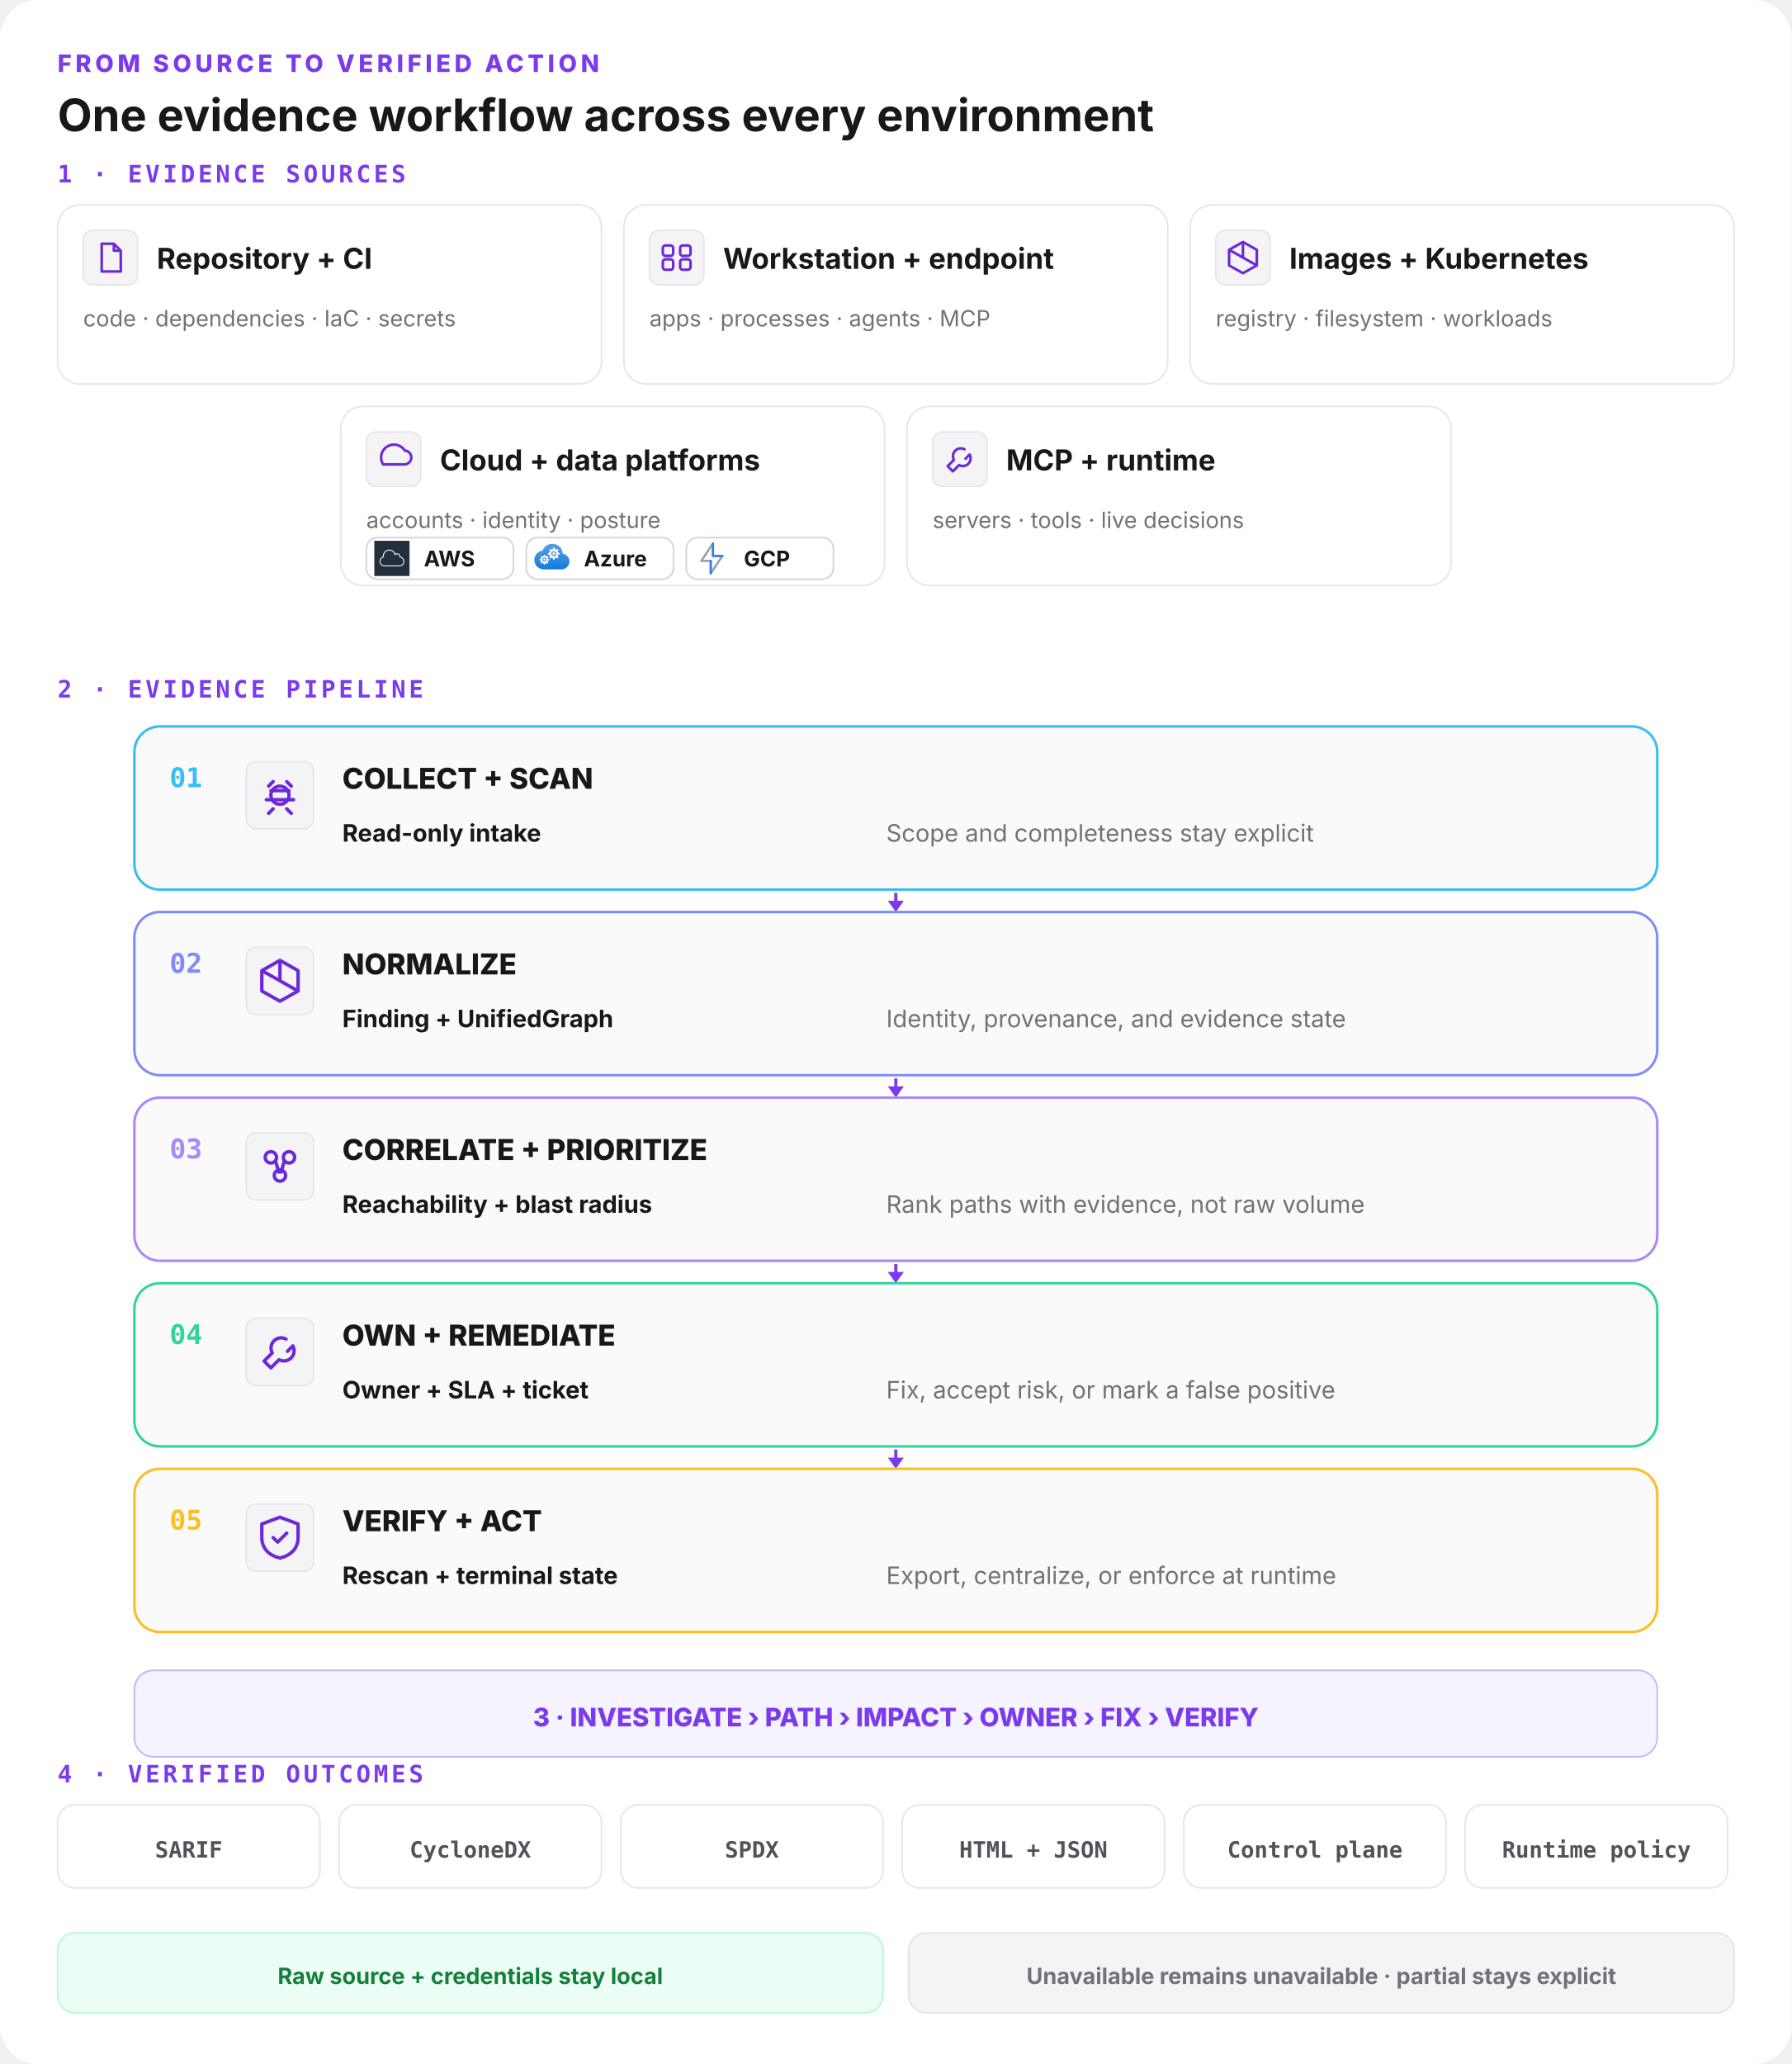
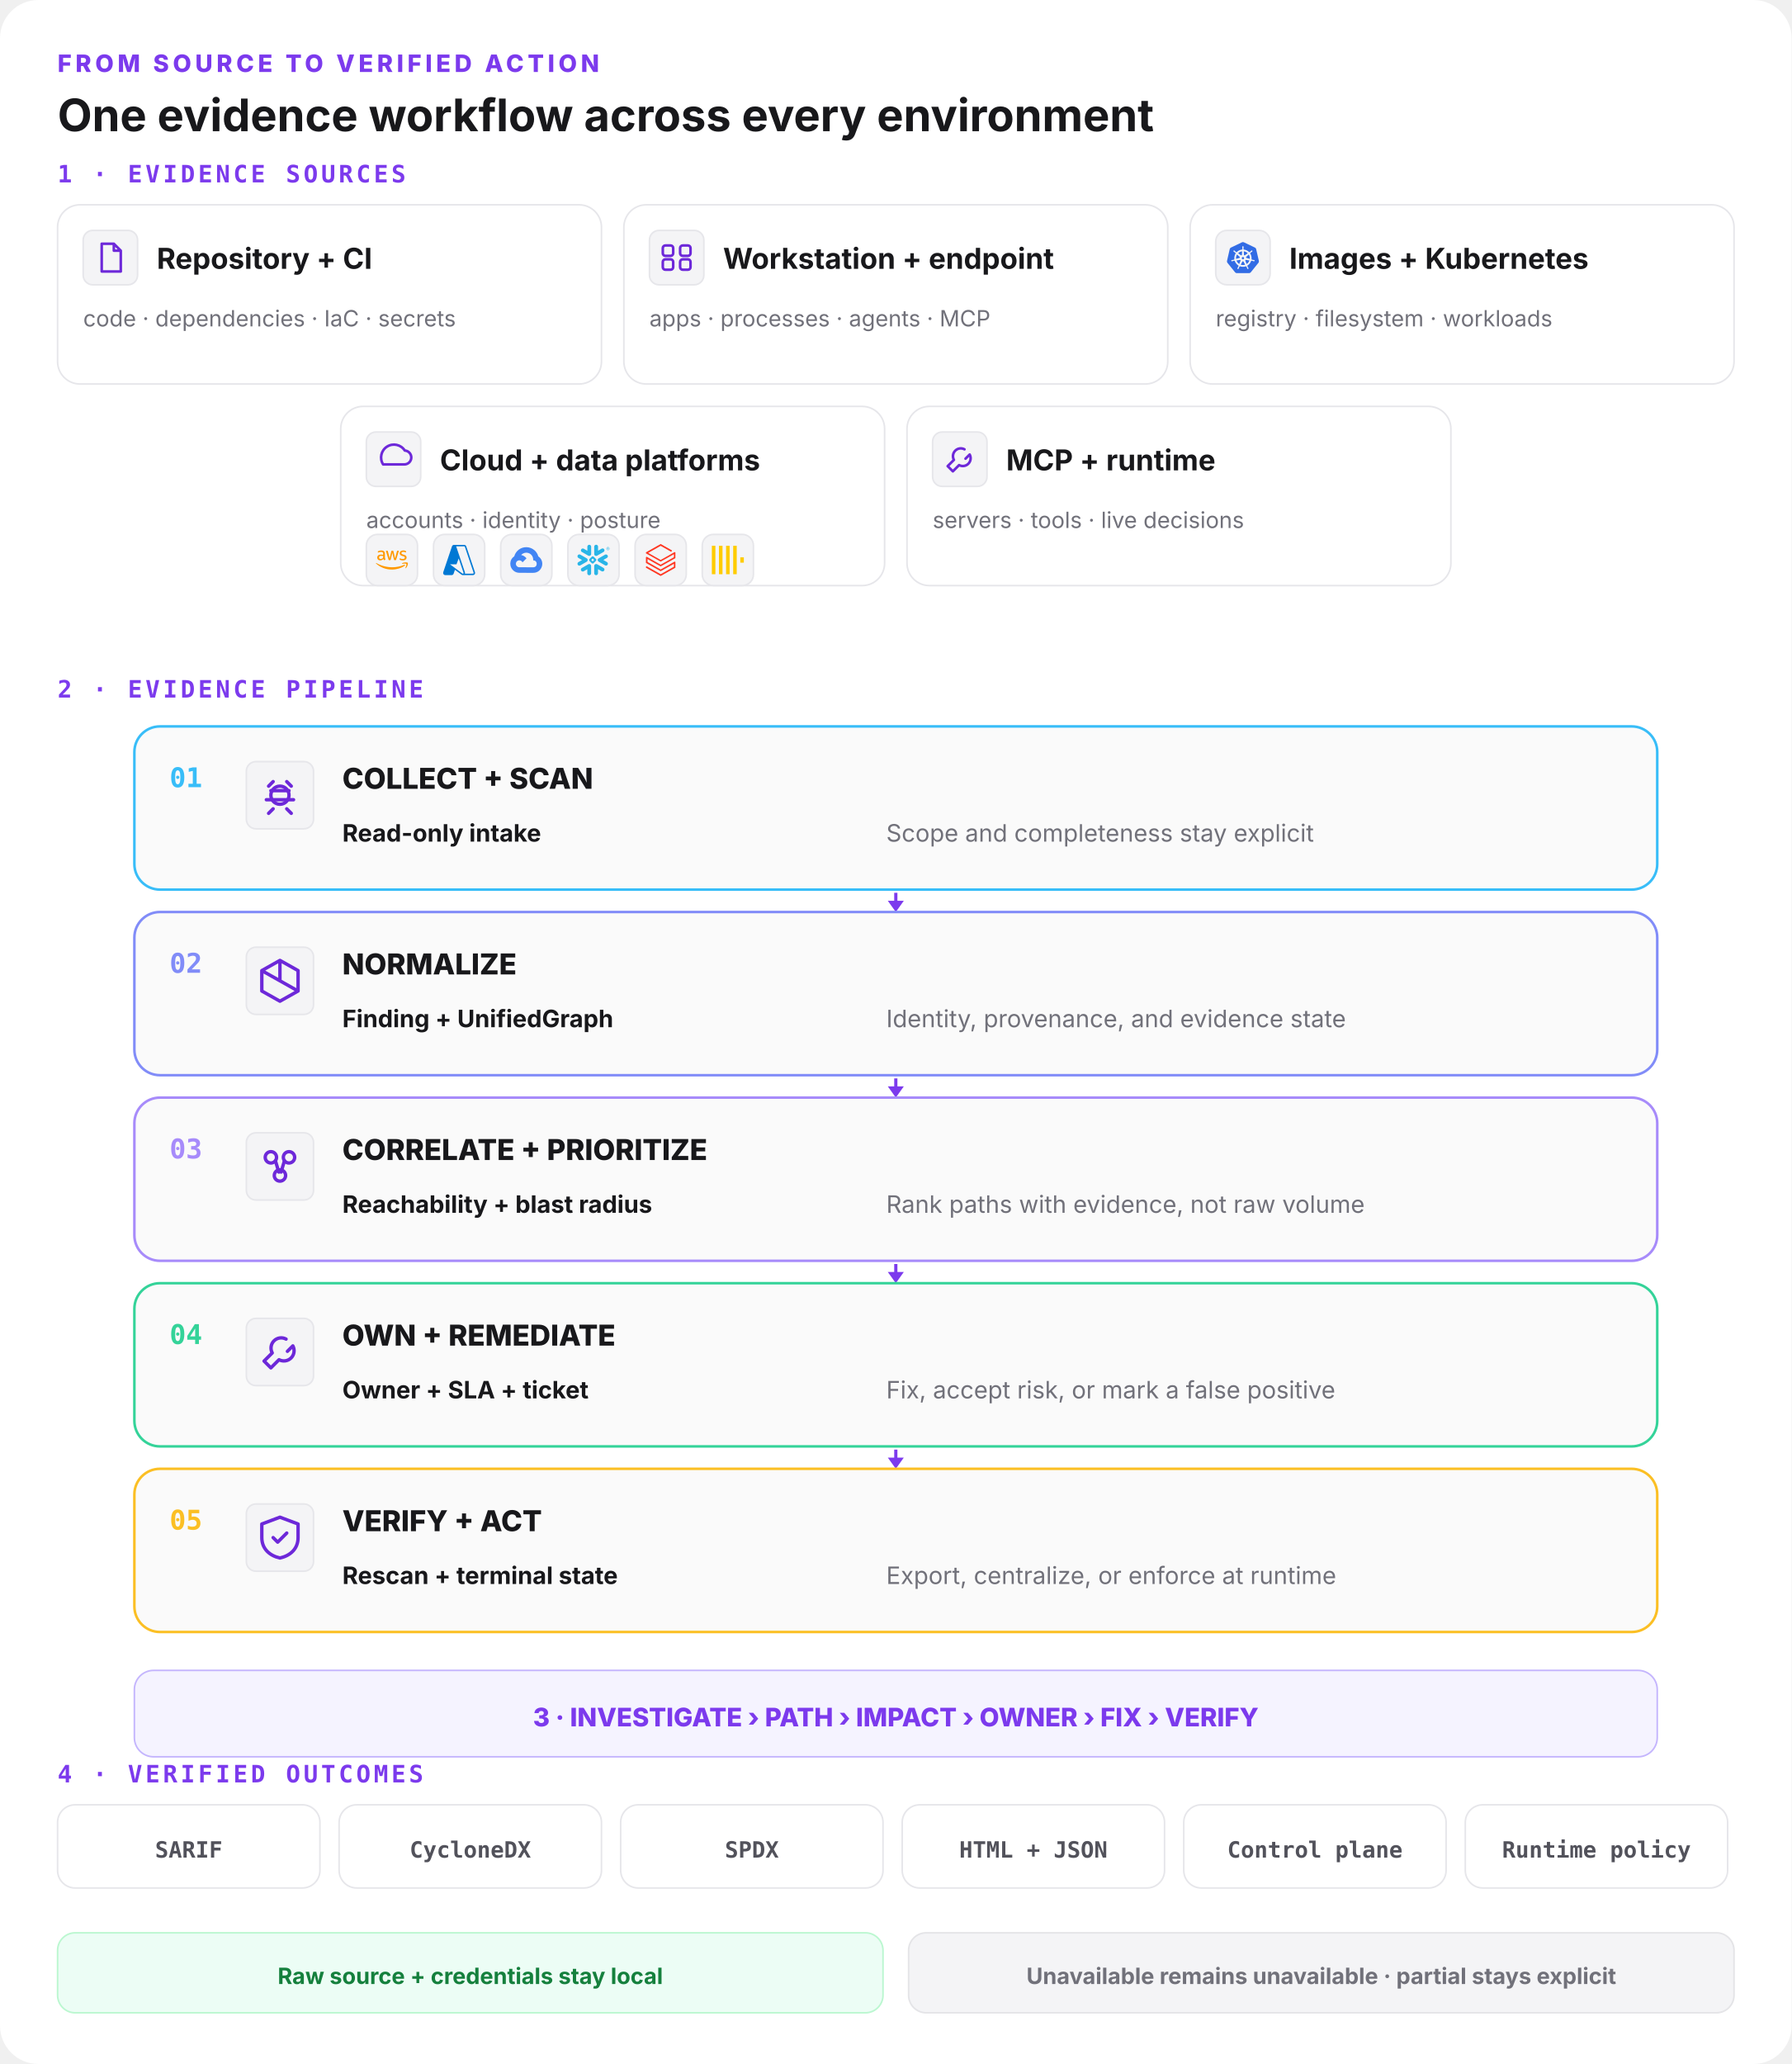
<svg xmlns="http://www.w3.org/2000/svg" width="1120" height="1290" viewBox="0 0 1120 1290" fill="none">
  <rect width="1120" height="1290" rx="24" fill="#ffffff" />
  <text x="36" y="45" font-family="Inter,system-ui,sans-serif" font-size="15" font-weight="800" letter-spacing="0.16em" fill="#7c3aed">FROM SOURCE TO VERIFIED ACTION</text>
  <text x="36" y="82" font-family="Inter,system-ui,sans-serif" font-size="28" font-weight="750" fill="#18181b">One evidence workflow across every environment</text>
  <text x="36" y="114" font-family="ui-monospace,monospace" font-size="15" font-weight="800" letter-spacing="0.13em" fill="#7c3aed">1 · EVIDENCE SOURCES</text>
  <rect x="36.0" y="128" width="340" height="112" rx="14" fill="#ffffff" stroke="#e6e6ea" />
  <rect x="52.0" y="144" width="34" height="34" rx="6" fill="#f4f4f6" stroke="#e6e6ea" />
  <g transform="translate(56.0,148) scale(1.083333)" fill="none" stroke="#6d28d9" stroke-width="1.5" stroke-linecap="round" stroke-linejoin="round">
    <path d="M7 4h7l4 4v12H7z M14 4v4h4" />
  </g>
  <text x="98.0" y="168" font-family="Inter,system-ui,sans-serif" font-size="18" font-weight="750" fill="#18181b">Repository + CI</text>
  <text x="52.0" y="204" font-family="Inter,system-ui,sans-serif" font-size="14" fill="#71717a">code · dependencies · IaC · secrets</text>
  <rect x="390.0" y="128" width="340" height="112" rx="14" fill="#ffffff" stroke="#e6e6ea" />
  <rect x="406.0" y="144" width="34" height="34" rx="6" fill="#f4f4f6" stroke="#e6e6ea" />
  <g transform="translate(410.0,148) scale(1.083333)" fill="none" stroke="#6d28d9" stroke-width="1.5" stroke-linecap="round" stroke-linejoin="round">
    <rect x="4" y="5" width="6" height="6" rx="1.5" />
    <rect x="14" y="5" width="6" height="6" rx="1.5" />
    <rect x="4" y="13" width="6" height="6" rx="1.5" />
    <rect x="14" y="13" width="6" height="6" rx="1.5" />
  </g>
  <text x="452.0" y="168" font-family="Inter,system-ui,sans-serif" font-size="18" font-weight="750" fill="#18181b">Workstation + endpoint</text>
  <text x="406.0" y="204" font-family="Inter,system-ui,sans-serif" font-size="14" fill="#71717a">apps · processes · agents · MCP</text>
  <rect x="744.0" y="128" width="340" height="112" rx="14" fill="#ffffff" stroke="#e6e6ea" />
-   <rect x="760.0" y="144" width="34" height="34" rx="6" fill="#f4f4f6" stroke="#e6e6ea" />
-   <g transform="translate(764.0,148) scale(1.083333)" fill="none" stroke="#6d28d9" stroke-width="1.5" stroke-linecap="round" stroke-linejoin="round">
-     <path d="M12 3l8 4.5v9L12 21l-8-4.5v-9z M12 3v9 M4 7.5l16 9" />
+   <g data-vendor="Kubernetes">
+     <rect x="760.0" y="144" width="34" height="34" rx="7" fill="#f4f4f6" stroke="#e6e6ea" />
+     <g transform="translate(767.0,151) scale(0.8333333)" fill="#326CE5">
+       <path d="M10.204 14.35l.007.01-.999 2.413a5.171 5.171 0 0 1-2.075-2.597l2.578-.437.004.005a.44.44 0 0 1 .484.606zm-.833-2.129a.44.44 0 0 0 .173-.756l.002-.011L7.585 9.7a5.143 5.143 0 0 0-.73 3.255l2.514-.725.002-.009zm1.145-1.98a.44.44 0 0 0 .699-.337l.01-.005.15-2.62a5.144 5.144 0 0 0-3.01 1.442l2.147 1.523.004-.002zm.76 2.75l.723.349.722-.347.18-.78-.5-.623h-.804l-.5.623.179.779zm1.5-3.095a.44.44 0 0 0 .7.336l.008.003 2.134-1.513a5.188 5.188 0 0 0-2.992-1.442l.148 2.615.002.001zm10.876 5.97l-5.773 7.181a1.6 1.6 0 0 1-1.248.594l-9.261.003a1.6 1.6 0 0 1-1.247-.596l-5.776-7.18a1.583 1.583 0 0 1-.307-1.34L2.1 5.573c.108-.47.425-.864.863-1.073L11.305.513a1.606 1.606 0 0 1 1.385 0l8.345 3.985c.438.209.755.604.863 1.073l2.062 8.955c.108.47-.005.963-.308 1.34zm-3.289-2.057c-.042-.01-.103-.026-.145-.034-.174-.033-.315-.025-.479-.038-.35-.037-.638-.067-.895-.148-.105-.04-.18-.165-.216-.216l-.201-.059a6.45 6.45 0 0 0-.105-2.332 6.465 6.465 0 0 0-.936-2.163c.052-.047.15-.133.177-.159.008-.09.001-.183.094-.282.197-.185.444-.338.743-.522.142-.084.273-.137.415-.242.032-.024.076-.062.11-.089.24-.191.295-.52.123-.736-.172-.216-.506-.236-.745-.045-.034.027-.08.062-.111.088-.134.116-.217.23-.33.35-.246.25-.45.458-.673.609-.097.056-.239.037-.303.033l-.19.135a6.545 6.545 0 0 0-4.146-2.003l-.012-.223c-.065-.062-.143-.115-.163-.25-.022-.268.015-.557.057-.905.023-.163.061-.298.068-.475.001-.04-.001-.099-.001-.142 0-.306-.224-.555-.5-.555-.275 0-.499.249-.499.555l.001.014c0 .041-.002.092 0 .128.006.177.044.312.067.475.042.348.078.637.056.906a.545.545 0 0 1-.162.258l-.012.211a6.424 6.424 0 0 0-4.166 2.003 8.373 8.373 0 0 1-.18-.128c-.09.012-.18.04-.297-.029-.223-.15-.427-.358-.673-.608-.113-.12-.195-.234-.329-.349-.03-.026-.077-.062-.111-.088a.594.594 0 0 0-.348-.132.481.481 0 0 0-.398.176c-.172.216-.117.546.123.737l.007.005.104.083c.142.105.272.159.414.242.299.185.546.338.743.522.076.082.09.226.1.288l.16.143a6.462 6.462 0 0 0-1.02 4.506l-.208.06c-.055.072-.133.184-.215.217-.257.081-.546.11-.895.147-.164.014-.305.006-.48.039-.037.007-.09.02-.133.03l-.004.002-.007.002c-.295.071-.484.342-.423.608.061.267.349.429.645.365l.007-.001.01-.003.129-.029c.17-.046.294-.113.448-.172.33-.118.604-.217.87-.256.112-.009.23.069.288.101l.217-.037a6.5 6.5 0 0 0 2.88 3.596l-.09.218c.033.084.069.199.044.282-.097.252-.263.517-.452.813-.091.136-.185.242-.268.399-.02.037-.045.095-.064.134-.128.275-.034.591.213.71.248.12.556-.007.69-.282v-.002c.02-.039.046-.09.062-.127.07-.162.094-.301.144-.458.132-.332.205-.68.387-.897.05-.06.13-.082.215-.105l.113-.205a6.453 6.453 0 0 0 4.609.012l.106.192c.086.028.18.042.256.155.136.232.229.507.342.84.05.156.074.295.145.457.016.037.043.09.062.129.133.276.442.402.69.282.247-.118.341-.435.213-.71-.02-.039-.045-.096-.065-.134-.083-.156-.177-.261-.268-.398-.19-.296-.346-.541-.443-.793-.04-.13.007-.21.038-.294-.018-.022-.059-.144-.083-.202a6.499 6.499 0 0 0 2.88-3.622c.064.01.176.03.213.038.075-.05.144-.114.28-.104.266.039.54.138.87.256.154.06.277.128.448.173.036.01.088.019.13.028l.009.003.007.001c.297.064.584-.098.645-.365.06-.266-.128-.537-.423-.608zM16.4 9.701l-1.95 1.746v.005a.44.44 0 0 0 .173.757l.003.01 2.526.728a5.199 5.199 0 0 0-.108-1.674A5.208 5.208 0 0 0 16.4 9.7zm-4.013 5.325a.437.437 0 0 0-.404-.232.44.44 0 0 0-.372.233h-.002l-1.268 2.292a5.164 5.164 0 0 0 3.326.003l-1.27-2.296h-.01zm1.888-1.293a.44.44 0 0 0-.27.036.44.44 0 0 0-.214.572l-.003.004 1.01 2.438a5.15 5.15 0 0 0 2.081-2.615l-2.6-.44-.004.005z" />
+     </g>
  </g>
  <text x="806.0" y="168" font-family="Inter,system-ui,sans-serif" font-size="18" font-weight="750" fill="#18181b">Images + Kubernetes</text>
  <text x="760.0" y="204" font-family="Inter,system-ui,sans-serif" font-size="14" fill="#71717a">registry · filesystem · workloads</text>
  <rect x="213.0" y="254" width="340" height="112" rx="14" fill="#ffffff" stroke="#e6e6ea" />
  <rect x="229.0" y="270" width="34" height="34" rx="6" fill="#f4f4f6" stroke="#e6e6ea" />
  <g transform="translate(233.0,274) scale(1.083333)" fill="none" stroke="#6d28d9" stroke-width="1.5" stroke-linecap="round" stroke-linejoin="round">
    <path d="M6 15h12a4 4 0 0 0 .5-8A6 6 0 0 0 6 15z" />
  </g>
  <text x="275.0" y="294" font-family="Inter,system-ui,sans-serif" font-size="18" font-weight="750" fill="#18181b">Cloud + data platforms</text>
  <text x="229.0" y="330" font-family="Inter,system-ui,sans-serif" font-size="14" fill="#71717a">accounts · identity · posture</text>
-   <rect x="229.0" y="336" width="92" height="26" rx="7" fill="#ffffff" stroke="#d4d4d8" />
-   <g transform="translate(234.0,338) scale(0.55)">
-     <g stroke="none" stroke-width="1" fill="none" fill-rule="evenodd">
-       <rect fill="#242F3E" x="0" y="0" width="40" height="40" />
-       <path d="M28.993,27.995 L11.487,27.976 C9.121,27.974 7.154,26.129 7.012,23.775 C7.004,23.652 7,23.526 7,23.397 C7,20.299 9.091,19.287 10.337,18.959 C10.577,18.896 10.735,18.666 10.707,18.419 C10.676,18.149 10.659,17.875 10.659,17.596 C10.659,15.132 12.308,12.482 14.415,11.563 C15.359,11.15 16.232,10.986 17.023,10.986 C19.276,10.986 20.867,12.315 21.561,13.033 C22.329,13.826 22.927,14.838 23.34,16.042 C23.4,16.219 23.555,16.347 23.74,16.374 C23.918,16.401 24.109,16.323 24.219,16.171 C24.807,15.35 25.766,14.982 26.659,15.239 C27.782,15.56 28.516,16.727 28.62,18.307 C28.578,18.576 28.759,18.829 29.027,18.877 C30.222,19.089 33,19.957 33,23.44 C33,27.589 29.114,27.982 28.993,27.995 M29.594,17.974 C29.379,16.067 28.4,14.696 26.934,14.278 C25.899,13.982 24.811,14.245 23.989,14.95 C23.553,13.936 22.979,13.06 22.28,12.338 C20.023,10.005 16.933,9.372 14.014,10.646 C11.531,11.73 9.659,14.718 9.659,17.596 C9.659,17.77 9.665,17.943 9.676,18.114 C8.319,18.573 6,19.875 6,23.397 C6,23.549 6.004,23.696 6.014,23.838 C6.188,26.716 8.593,28.973 11.486,28.976 L29.034,28.993 C29.084,28.989 34,28.519 34,23.44 C34,19.502 31.003,18.314 29.594,17.974" fill="#FFFFFF" />
+   <g data-vendor="AWS">
+     <rect x="229.0" y="334" width="32" height="32" rx="7" fill="#f4f4f6" stroke="#e6e6ea" />
+     <g transform="translate(235.0,340) scale(0.8333333)" fill="#FF9900">
+       <path d="M6.763 10.036c0 .296.032.535.088.71.064.176.144.368.256.576.04.063.056.127.056.183 0 .08-.048.16-.152.24l-.503.335a.383.383 0 0 1-.208.072c-.08 0-.16-.04-.239-.112a2.47 2.47 0 0 1-.287-.375 6.18 6.18 0 0 1-.248-.471c-.622.734-1.405 1.101-2.347 1.101-.67 0-1.205-.191-1.596-.574-.391-.384-.59-.894-.59-1.533 0-.678.239-1.23.726-1.644.487-.415 1.133-.623 1.955-.623.272 0 .551.024.846.064.296.04.6.104.918.176v-.583c0-.607-.127-1.03-.375-1.277-.255-.248-.686-.367-1.3-.367-.28 0-.568.031-.863.103-.295.072-.583.16-.862.272a2.287 2.287 0 0 1-.28.104.488.488 0 0 1-.127.023c-.112 0-.168-.08-.168-.247v-.391c0-.128.016-.224.056-.28a.597.597 0 0 1 .224-.167c.279-.144.614-.264 1.005-.36a4.84 4.84 0 0 1 1.246-.151c.95 0 1.644.216 2.091.647.439.43.662 1.085.662 1.963v2.586zm-3.24 1.214c.263 0 .534-.048.822-.144.287-.096.543-.271.758-.51.128-.152.224-.32.272-.512.047-.191.08-.423.08-.694v-.335a6.66 6.66 0 0 0-.735-.136 6.02 6.02 0 0 0-.75-.048c-.535 0-.926.104-1.19.32-.263.215-.39.518-.39.917 0 .375.095.655.295.846.191.2.47.296.838.296zm6.41.862c-.144 0-.24-.024-.304-.08-.064-.048-.12-.16-.168-.311L7.586 5.55a1.398 1.398 0 0 1-.072-.32c0-.128.064-.2.191-.2h.783c.151 0 .255.025.31.08.065.048.113.16.16.312l1.342 5.284 1.245-5.284c.04-.16.088-.264.151-.312a.549.549 0 0 1 .32-.08h.638c.152 0 .256.025.32.08.063.048.12.16.151.312l1.261 5.348 1.381-5.348c.048-.16.104-.264.16-.312a.52.52 0 0 1 .311-.08h.743c.127 0 .2.065.2.2 0 .04-.009.08-.017.128a1.137 1.137 0 0 1-.056.2l-1.923 6.17c-.048.16-.104.263-.168.311a.51.51 0 0 1-.303.08h-.687c-.151 0-.255-.024-.32-.08-.063-.056-.119-.16-.15-.32l-1.238-5.148-1.23 5.14c-.04.16-.087.264-.15.32-.065.056-.177.08-.32.08zm10.256.215c-.415 0-.83-.048-1.229-.143-.399-.096-.71-.2-.918-.32-.128-.071-.215-.151-.247-.223a.563.563 0 0 1-.048-.224v-.407c0-.167.064-.247.183-.247.048 0 .096.008.144.024.048.016.12.048.2.08.271.12.566.215.878.279.319.064.63.096.95.096.502 0 .894-.088 1.165-.264a.86.86 0 0 0 .415-.758.777.777 0 0 0-.215-.559c-.144-.151-.416-.287-.807-.415l-1.157-.36c-.583-.183-1.014-.454-1.277-.813a1.902 1.902 0 0 1-.4-1.158c0-.335.073-.63.216-.886.144-.255.335-.479.575-.654.24-.184.51-.32.83-.415.32-.096.655-.136 1.006-.136.175 0 .359.008.535.032.183.024.35.056.518.088.16.04.312.08.455.127.144.048.256.096.336.144a.69.69 0 0 1 .24.2.43.43 0 0 1 .071.263v.375c0 .168-.064.256-.184.256a.83.83 0 0 1-.303-.096 3.652 3.652 0 0 0-1.532-.311c-.455 0-.815.071-1.062.223-.248.152-.375.383-.375.71 0 .224.08.416.24.567.159.152.454.304.877.44l1.134.358c.574.184.99.44 1.237.767.247.327.367.702.367 1.117 0 .343-.072.655-.207.926-.144.272-.336.511-.583.703-.248.2-.543.343-.886.447-.36.111-.734.167-1.142.167zM21.698 16.207c-2.626 1.94-6.442 2.969-9.722 2.969-4.598 0-8.74-1.7-11.87-4.526-.247-.223-.024-.527.272-.351 3.384 1.963 7.559 3.153 11.877 3.153 2.914 0 6.114-.607 9.06-1.852.439-.2.814.287.383.607zM22.792 14.961c-.336-.43-2.22-.207-3.074-.103-.255.032-.295-.192-.063-.36 1.5-1.053 3.967-.75 4.254-.399.287.36-.08 2.826-1.485 4.007-.215.184-.423.088-.327-.151.32-.79 1.03-2.57.695-2.994z" />
    </g>
  </g>
-   <text x="265.0" y="354" font-family="Inter,system-ui,sans-serif" font-size="13.5" font-weight="700" fill="#18181b">AWS</text>
-   <rect x="329.0" y="336" width="92" height="26" rx="7" fill="#ffffff" stroke="#d4d4d8" />
-   <g transform="translate(334.0,338) scale(1.222222)">
-     <defs>
-       <linearGradient id="wf-light-1-azure-cloud-gradient" x1="8.99" y1="16.61" x2="8.99" y2="-1.27" gradientUnits="userSpaceOnUse">
-         <stop offset="0" stop-color="#0078d4" />
-         <stop offset="0.16" stop-color="#1380da" />
-         <stop offset="0.53" stop-color="#3c91e5" />
-         <stop offset="0.82" stop-color="#559cec" />
-         <stop offset="1" stop-color="#5ea0ef" />
-       </linearGradient>
-     </defs>
-     <path d="M18,10.55a4.11,4.11,0,0,0-3.51-4,5.14,5.14,0,0,0-5.25-5,5.26,5.26,0,0,0-5,3.47A4.87,4.87,0,0,0,0,9.82a4.94,4.94,0,0,0,5.07,4.8l.44,0h8.21a1.46,1.46,0,0,0,.22,0A4.13,4.13,0,0,0,18,10.55Z" fill="url(#wf-light-1-azure-cloud-gradient)" />
-     <circle cx="5.24" cy="9.65" r="0.71" fill="#e3e3e3" />
-     <path d="M7.74,9.92V9.35l-.08,0-.61-.2-.16-.39.31-.66-.4-.4-.08,0L6.15,8l-.39-.16-.25-.69H4.94l0,.08-.2.61L4.32,8l-.65-.31-.4.4,0,.08.29.57-.16.39-.7.25V10l.08,0,.61.2.16.39-.31.66.4.4.08,0,.57-.29.39.16.25.69h.57l0-.08.2-.61.39-.16.66.31.4-.4,0-.08-.29-.57.16-.39Zm-2.5.83a1.1,1.1,0,1,1,1.1-1.1A1.09,1.09,0,0,1,5.24,10.75Z" fill="#fff" />
-     <circle cx="10" cy="6.59" r="0.84" fill="#e3e3e3" />
-     <path d="M13,6.91V6.23l-.09,0L12.17,6,12,5.49l.37-.8-.48-.48-.09,0-.69.35-.46-.19-.3-.83H9.64l0,.1-.24.73-.47.19-.78-.37-.48.48.05.09L8,5.5,7.84,6,7,6.27V7l.1,0,.73.24L8,7.69l-.37.8L8.13,9l.1-.05.68-.35.47.19.3.83h.68l0-.1.24-.73.47-.19.79.37.48-.48-.05-.09L12,7.68l.19-.47Zm-3,1a1.32,1.32,0,1,1,1.32-1.32A1.31,1.31,0,0,1,10,7.91Z" fill="#fff" />
+   <g data-vendor="Azure">
+     <rect x="271.0" y="334" width="32" height="32" rx="7" fill="#f4f4f6" stroke="#e6e6ea" />
+     <g transform="translate(277.0,340) scale(0.8333333)" fill="#0078D4">
+       <path d="M22.379 23.343a1.62 1.62 0 0 0 1.536-2.14v.002L17.35 1.76A1.62 1.62 0 0 0 15.816.657H8.184A1.62 1.62 0 0 0 6.65 1.76L.086 21.204a1.62 1.62 0 0 0 1.536 2.139h4.741a1.62 1.62 0 0 0 1.535-1.103l.977-2.892 4.947 3.675c.28.208.618.32.966.32m-3.084-12.531 3.624 10.739a.54.54 0 0 1-.51.713v-.001h-.03a.54.54 0 0 1-.322-.106l-9.287-6.9h4.853m6.313 7.006c.116-.326.13-.694.007-1.058L9.79 1.76a1.722 1.722 0 0 0-.007-.02h6.034a.54.54 0 0 1 .512.366l6.562 19.445a.54.54 0 0 1-.338.684" />
+     </g>
  </g>
-   <text x="365.0" y="354" font-family="Inter,system-ui,sans-serif" font-size="13.5" font-weight="700" fill="#18181b">Azure</text>
-   <rect x="429.0" y="336" width="92" height="26" rx="7" fill="#ffffff" stroke="#d4d4d8" />
-   <g transform="translate(434.0,338) scale(0.04296875)">
-     <rect width="512" height="512" fill="none" />
-     <path d="M239.85,490c-1.54,0-3.11-.22-4.64-.69-6.73-2.04-11.33-8.25-11.33-15.28v-165.79h-121.9c-5.9,0-11.31-3.25-14.09-8.45-2.78-5.2-2.46-11.51.82-16.41L258.96,29.09c3.91-5.84,11.19-8.44,17.92-6.4s11.33,8.25,11.33,15.28v165.78h121.82c5.9,0,11.31,3.25,14.09,8.45s2.46,11.51-.81,16.41l-170.18,254.3c-3.02,4.51-8.05,7.09-13.28,7.09ZM131.89,276.29h107.96c8.82,0,15.97,7.15,15.97,15.97v129.17l124.3-185.74h-107.89c-8.82,0-15.97-7.15-15.97-15.97V90.54l-124.37,185.75h0Z" fill="#9aa0a6" />
-     <path d="M418.56,235.7h-146.33c-8.82,0-15.97-7.15-15.97-15.97V33.12c1.4-2.09,3.01-5.12,5.69-7.37,2.52-2.11,6.13-3.74,10.28-3.74,8.82,0,15.97,7.15,15.97,15.97v165.78h121.82c8.82,0,15.97,7.15,15.97,15.97,0,5.33-2.4,8.46-4.12,10.98-1.46,2.14-2.34,3.52-3.33,4.99h.02Z" fill="#2b80f8" />
-     <path d="M239.85,490c-8.82,0-15.97-7.15-15.97-15.97v-197.73h15.97c8.82,0,15.97,7.15,15.97,15.97v186.61c-1.75,2.7-3.28,5.33-5.49,7.2-2.73,2.31-6.21,3.92-10.49,3.92h.01Z" fill="#2b80f8" />
+   <g data-vendor="Google Cloud">
+     <rect x="313.0" y="334" width="32" height="32" rx="7" fill="#f4f4f6" stroke="#e6e6ea" />
+     <g transform="translate(319.0,340) scale(0.8333333)" fill="#4285F4">
+       <path d="M12.19 2.38a9.344 9.344 0 0 0-9.234 6.893c.053-.02-.055.013 0 0-3.875 2.551-3.922 8.11-.247 10.941l.006-.007-.007.03a6.717 6.717 0 0 0 4.077 1.356h5.173l.03.03h5.192c6.687.053 9.376-8.605 3.835-12.35a9.365 9.365 0 0 0-2.821-4.552l-.043.043.006-.05A9.344 9.344 0 0 0 12.19 2.38zm-.358 4.146c1.244-.04 2.518.368 3.486 1.15a5.186 5.186 0 0 1 1.862 4.078v.518c3.53-.07 3.53 5.262 0 5.193h-5.193l-.008.009v-.04H6.785a2.59 2.59 0 0 1-1.067-.23h.001a2.597 2.597 0 1 1 3.437-3.437l3.013-3.012A6.747 6.747 0 0 0 8.11 8.24c.018-.01.04-.026.054-.023a5.186 5.186 0 0 1 3.67-1.69z" />
+     </g>
  </g>
-   <text x="465.0" y="354" font-family="Inter,system-ui,sans-serif" font-size="13.5" font-weight="700" fill="#18181b">GCP</text>
+   <g data-vendor="Snowflake">
+     <rect x="355.0" y="334" width="32" height="32" rx="7" fill="#f4f4f6" stroke="#e6e6ea" />
+     <g transform="translate(361.0,340) scale(0.8333333)" fill="#29B5E8">
+       <path d="M24 3.459c0 .646-.418 1.18-1.141 1.18-.723 0-1.142-.534-1.142-1.18 0-.647.419-1.18 1.142-1.18.723 0 1.141.533 1.141 1.18zm-.228 0c0-.533-.38-.951-.913-.951s-.913.38-.913.95c0 .533.38.952.913.952.57 0 .913-.419.913-.951zm-1.37-.533h.495c.266 0 .456.152.456.38 0 .153-.076.229-.19.305l.19.266v.038h-.266l-.19-.266h-.229v.266h-.266zm.495.228h-.229v.267h.229c.114 0 .152-.038.152-.114.038-.077-.038-.153-.152-.153zM7.602 12.4c.038-.151.076-.304.076-.456 0-.114-.038-.228-.038-.342-.114-.343-.304-.647-.646-.838l-4.87-2.777c-.685-.38-1.56-.152-1.94.533-.381.685-.153 1.56.532 1.94l2.701 1.56-2.701 1.56c-.685.38-.913 1.256-.533 1.94.38.685 1.256.914 1.94.533l4.832-2.777c.343-.267.571-.533.647-.876zm1.332 2.626c-.266-.038-.57.038-.837.19l-4.832 2.777c-.685.38-.913 1.256-.532 1.94.38.686 1.255.914 1.94.533l2.701-1.56v3.12c0 .8.647 1.408 1.446 1.408.799 0 1.407-.647 1.407-1.408v-5.592c0-.761-.57-1.37-1.293-1.408zm4.946-6.088c.266.038.57-.038.837-.19l4.832-2.777c.685-.38.913-1.256.532-1.94-.38-.686-1.255-.914-1.94-.533l-2.701 1.56V1.975c0-.799-.647-1.408-1.446-1.408-.799 0-1.446.609-1.446 1.408V7.53c0 .76.609 1.37 1.332 1.407zM3.265 5.97l4.832 2.777c.266.152.533.19.837.19.723-.038 1.331-.684 1.331-1.407V1.975c0-.799-.646-1.408-1.407-1.408-.799 0-1.446.647-1.446 1.408v3.12l-2.701-1.56c-.685-.38-1.56-.152-1.94.533-.419.646-.19 1.521.494 1.902zm9.093 6.011a.412.412 0 00-.114-.266l-.57-.571a.346.346 0 00-.267-.114.412.412 0 00-.266.114l-.571.57a.411.411 0 00-.114.267c0 .076.038.19.114.267l.57.57a.345.345 0 00.267.114c.076 0 .19-.038.266-.114l.571-.57a.412.412 0 00.114-.267zm1.598.533L11.94 14.53c-.039.038-.153.114-.229.114h-.608a.411.411 0 01-.267-.114L8.82 12.514a.408.408 0 01-.076-.229v-.608c0-.076.038-.19.114-.267l2.016-2.016a.41.41 0 01.267-.114h.608a.41.41 0 01.267.114l2.016 2.016a.347.347 0 01.114.267v.608c-.076.077-.114.19-.19.229zm5.593 5.44l-4.832-2.777c-.266-.152-.57-.19-.837-.152-.723.038-1.332.684-1.332 1.408v5.554c0 .8.647 1.408 1.408 1.408.799 0 1.446-.647 1.446-1.408v-3.12l2.7 1.56c.686.38 1.561.152 1.941-.533.419-.646.19-1.521-.494-1.94zm2.549-7.533l-2.701 1.56 2.7 1.56c.686.38.914 1.256.533 1.94-.38.685-1.255.913-1.94.533l-4.832-2.778a1.644 1.644 0 01-.647-.798c-.037-.153-.076-.305-.076-.457 0-.114.039-.228.039-.342.114-.343.342-.647.646-.837l4.832-2.778c.685-.38 1.56-.152 1.94.533.457.609.19 1.484-.494 1.864" />
+     </g>
+   </g>
+   <g data-vendor="Databricks">
+     <rect x="397.0" y="334" width="32" height="32" rx="7" fill="#f4f4f6" stroke="#e6e6ea" />
+     <g transform="translate(403.0,340) scale(0.8333333)" fill="#FF3621">
+       <path d="M.95 14.184L12 20.403l9.919-5.55v2.21L12 22.662l-10.484-5.96-.565.308v.77L12 24l11.05-6.218v-4.317l-.515-.309L12 19.118l-9.867-5.653v-2.21L12 16.805l11.05-6.218V6.32l-.515-.308L12 11.974 2.647 6.681 12 1.388l7.76 4.368.668-.411v-.566L12 0 .95 6.27v.72L12 13.207l9.919-5.55v2.26L12 15.52 1.516 9.56l-.565.308Z" />
+     </g>
+   </g>
+   <g data-vendor="ClickHouse">
+     <rect x="439.0" y="334" width="32" height="32" rx="7" fill="#f4f4f6" stroke="#e6e6ea" />
+     <g transform="translate(445.0,340) scale(0.8333333)" fill="#FFCC01">
+       <path d="M21.333 10H24v4h-2.667ZM16 1.335h2.667v21.33H16Zm-5.333 0h2.666v21.33h-2.666ZM0 22.665V1.335h2.667v21.33zm5.333-21.33H8v21.33H5.333Z" />
+     </g>
+   </g>
  <rect x="567.0" y="254" width="340" height="112" rx="14" fill="#ffffff" stroke="#e6e6ea" />
  <rect x="583.0" y="270" width="34" height="34" rx="6" fill="#f4f4f6" stroke="#e6e6ea" />
  <g transform="translate(587.0,274) scale(1.083333)" fill="none" stroke="#6d28d9" stroke-width="1.5" stroke-linecap="round" stroke-linejoin="round">
    <path d="M14.7 6.3a4.5 4.5 0 0 0-6.1 6.1L5 16l3 3 3.6-3.6a4.5 4.5 0 0 0 6.1-6.1l-2.4 2.4" />
  </g>
  <text x="629.0" y="294" font-family="Inter,system-ui,sans-serif" font-size="18" font-weight="750" fill="#18181b">MCP + runtime</text>
  <text x="583.0" y="330" font-family="Inter,system-ui,sans-serif" font-size="14" fill="#71717a">servers · tools · live decisions</text>
  <text x="36" y="436" font-family="ui-monospace,monospace" font-size="15" font-weight="800" letter-spacing="0.13em" fill="#7c3aed">2 · EVIDENCE PIPELINE</text>
  <rect x="84" y="454" width="952" height="102" rx="16" fill="#fafafa" stroke="#38bdf8" stroke-width="1.6" />
  <text x="106" y="492" font-family="ui-monospace,monospace" font-size="17" font-weight="800" fill="#38bdf8">01</text>
  <rect x="154" y="476" width="42" height="42" rx="6" fill="#f4f4f6" stroke="#e6e6ea" />
  <g transform="translate(158,480) scale(1.416667)" fill="none" stroke="#6d28d9" stroke-width="1.5" stroke-linecap="round" stroke-linejoin="round">
    <path d="M8 10h8M6 14h12M9 6l-2 2M15 6l2 2M9 18l-2 2M15 18l2 2" />
    <circle cx="12" cy="12" r="4" />
  </g>
  <text x="214" y="493" font-family="Inter,system-ui,sans-serif" font-size="18" font-weight="800" fill="#18181b">COLLECT + SCAN</text>
  <text x="214" y="526" font-family="Inter,system-ui,sans-serif" font-size="15" font-weight="700" fill="#18181b">Read-only intake</text>
  <text x="554" y="526" font-family="Inter,system-ui,sans-serif" font-size="15" fill="#71717a">Scope and completeness stay explicit</text>
  <line x1="560.0" y1="558" x2="560.0" y2="565" stroke="#7c3aed" stroke-width="2" />
  <polygon points="560.0,570 555.0,563 565.0,563" fill="#7c3aed" />
  <rect x="84" y="570" width="952" height="102" rx="16" fill="#fafafa" stroke="#818cf8" stroke-width="1.6" />
  <text x="106" y="608" font-family="ui-monospace,monospace" font-size="17" font-weight="800" fill="#818cf8">02</text>
  <rect x="154" y="592" width="42" height="42" rx="6" fill="#f4f4f6" stroke="#e6e6ea" />
  <g transform="translate(158,596) scale(1.416667)" fill="none" stroke="#6d28d9" stroke-width="1.5" stroke-linecap="round" stroke-linejoin="round">
    <path d="M12 3l8 4.5v9L12 21l-8-4.5v-9z M12 3v9 M4 7.5l16 9" />
  </g>
  <text x="214" y="609" font-family="Inter,system-ui,sans-serif" font-size="18" font-weight="800" fill="#18181b">NORMALIZE</text>
  <text x="214" y="642" font-family="Inter,system-ui,sans-serif" font-size="15" font-weight="700" fill="#18181b">Finding + UnifiedGraph</text>
  <text x="554" y="642" font-family="Inter,system-ui,sans-serif" font-size="15" fill="#71717a">Identity, provenance, and evidence state</text>
  <line x1="560.0" y1="674" x2="560.0" y2="681" stroke="#7c3aed" stroke-width="2" />
  <polygon points="560.0,686 555.0,679 565.0,679" fill="#7c3aed" />
  <rect x="84" y="686" width="952" height="102" rx="16" fill="#fafafa" stroke="#a78bfa" stroke-width="1.6" />
  <text x="106" y="724" font-family="ui-monospace,monospace" font-size="17" font-weight="800" fill="#a78bfa">03</text>
  <rect x="154" y="708" width="42" height="42" rx="6" fill="#f4f4f6" stroke="#e6e6ea" />
  <g transform="translate(158,712) scale(1.416667)" fill="none" stroke="#6d28d9" stroke-width="1.5" stroke-linecap="round" stroke-linejoin="round">
    <circle cx="8" cy="8" r="2.5" />
    <circle cx="16" cy="8" r="2.5" />
    <circle cx="12" cy="16" r="2.5" />
    <path d="M10 9.5l1.5 5 M14 9.5l-1.5 5" />
  </g>
  <text x="214" y="725" font-family="Inter,system-ui,sans-serif" font-size="18" font-weight="800" fill="#18181b">CORRELATE + PRIORITIZE</text>
  <text x="214" y="758" font-family="Inter,system-ui,sans-serif" font-size="15" font-weight="700" fill="#18181b">Reachability + blast radius</text>
  <text x="554" y="758" font-family="Inter,system-ui,sans-serif" font-size="15" fill="#71717a">Rank paths with evidence, not raw volume</text>
  <line x1="560.0" y1="790" x2="560.0" y2="797" stroke="#7c3aed" stroke-width="2" />
  <polygon points="560.0,802 555.0,795 565.0,795" fill="#7c3aed" />
  <rect x="84" y="802" width="952" height="102" rx="16" fill="#fafafa" stroke="#34d399" stroke-width="1.6" />
  <text x="106" y="840" font-family="ui-monospace,monospace" font-size="17" font-weight="800" fill="#34d399">04</text>
  <rect x="154" y="824" width="42" height="42" rx="6" fill="#f4f4f6" stroke="#e6e6ea" />
  <g transform="translate(158,828) scale(1.416667)" fill="none" stroke="#6d28d9" stroke-width="1.5" stroke-linecap="round" stroke-linejoin="round">
    <path d="M14.7 6.3a4.5 4.5 0 0 0-6.1 6.1L5 16l3 3 3.6-3.6a4.5 4.5 0 0 0 6.1-6.1l-2.4 2.4" />
  </g>
  <text x="214" y="841" font-family="Inter,system-ui,sans-serif" font-size="18" font-weight="800" fill="#18181b">OWN + REMEDIATE</text>
  <text x="214" y="874" font-family="Inter,system-ui,sans-serif" font-size="15" font-weight="700" fill="#18181b">Owner + SLA + ticket</text>
  <text x="554" y="874" font-family="Inter,system-ui,sans-serif" font-size="15" fill="#71717a">Fix, accept risk, or mark a false positive</text>
  <line x1="560.0" y1="906" x2="560.0" y2="913" stroke="#7c3aed" stroke-width="2" />
  <polygon points="560.0,918 555.0,911 565.0,911" fill="#7c3aed" />
  <rect x="84" y="918" width="952" height="102" rx="16" fill="#fafafa" stroke="#fbbf24" stroke-width="1.6" />
  <text x="106" y="956" font-family="ui-monospace,monospace" font-size="17" font-weight="800" fill="#fbbf24">05</text>
  <rect x="154" y="940" width="42" height="42" rx="6" fill="#f4f4f6" stroke="#e6e6ea" />
  <g transform="translate(158,944) scale(1.416667)" fill="none" stroke="#6d28d9" stroke-width="1.5" stroke-linecap="round" stroke-linejoin="round">
    <path d="M12 3l8 3v6c0 5-3.5 8-8 9-4.5-1-8-4-8-9V6z" />
    <path d="M9 12l2 2 4-4" />
  </g>
  <text x="214" y="957" font-family="Inter,system-ui,sans-serif" font-size="18" font-weight="800" fill="#18181b">VERIFY + ACT</text>
  <text x="214" y="990" font-family="Inter,system-ui,sans-serif" font-size="15" font-weight="700" fill="#18181b">Rescan + terminal state</text>
  <text x="554" y="990" font-family="Inter,system-ui,sans-serif" font-size="15" fill="#71717a">Export, centralize, or enforce at runtime</text>
  <rect x="84" y="1044" width="952" height="54" rx="12" fill="#f5f3ff" stroke="#c4b5fd" />
  <text x="560.0" y="1079" text-anchor="middle" font-family="Inter,system-ui,sans-serif" font-size="16" font-weight="800" fill="#7c3aed">3 · INVESTIGATE  ›  PATH  ›  IMPACT  ›  OWNER  ›  FIX  ›  VERIFY</text>
  <text x="36" y="1114" font-family="ui-monospace,monospace" font-size="15" font-weight="800" letter-spacing="0.13em" fill="#7c3aed">4 · VERIFIED OUTCOMES</text>
  <rect x="36" y="1128" width="164" height="52" rx="11" fill="#ffffff" stroke="#e6e6ea" />
  <text x="118.0" y="1161" text-anchor="middle" font-family="ui-monospace,monospace" font-size="14" font-weight="750" fill="#52525b">SARIF</text>
  <rect x="212" y="1128" width="164" height="52" rx="11" fill="#ffffff" stroke="#e6e6ea" />
  <text x="294.0" y="1161" text-anchor="middle" font-family="ui-monospace,monospace" font-size="14" font-weight="750" fill="#52525b">CycloneDX</text>
  <rect x="388" y="1128" width="164" height="52" rx="11" fill="#ffffff" stroke="#e6e6ea" />
  <text x="470.0" y="1161" text-anchor="middle" font-family="ui-monospace,monospace" font-size="14" font-weight="750" fill="#52525b">SPDX</text>
  <rect x="564" y="1128" width="164" height="52" rx="11" fill="#ffffff" stroke="#e6e6ea" />
  <text x="646.0" y="1161" text-anchor="middle" font-family="ui-monospace,monospace" font-size="14" font-weight="750" fill="#52525b">HTML + JSON</text>
  <rect x="740" y="1128" width="164" height="52" rx="11" fill="#ffffff" stroke="#e6e6ea" />
  <text x="822.0" y="1161" text-anchor="middle" font-family="ui-monospace,monospace" font-size="14" font-weight="750" fill="#52525b">Control plane</text>
  <rect x="916" y="1128" width="164" height="52" rx="11" fill="#ffffff" stroke="#e6e6ea" />
  <text x="998.0" y="1161" text-anchor="middle" font-family="ui-monospace,monospace" font-size="14" font-weight="750" fill="#52525b">Runtime policy</text>
  <rect x="36" y="1208" width="516" height="50" rx="11" fill="#ecfdf5" stroke="#bbf7d0" />
  <text x="294" y="1240" text-anchor="middle" font-family="Inter,system-ui,sans-serif" font-size="14" font-weight="700" fill="#15803d">Raw source + credentials stay local</text>
  <rect x="568" y="1208" width="516" height="50" rx="11" fill="#f4f4f6" stroke="#e4e4e7" />
  <text x="826" y="1240" text-anchor="middle" font-family="Inter,system-ui,sans-serif" font-size="14" font-weight="700" fill="#71717a">Unavailable remains unavailable · partial stays explicit</text>
</svg>
